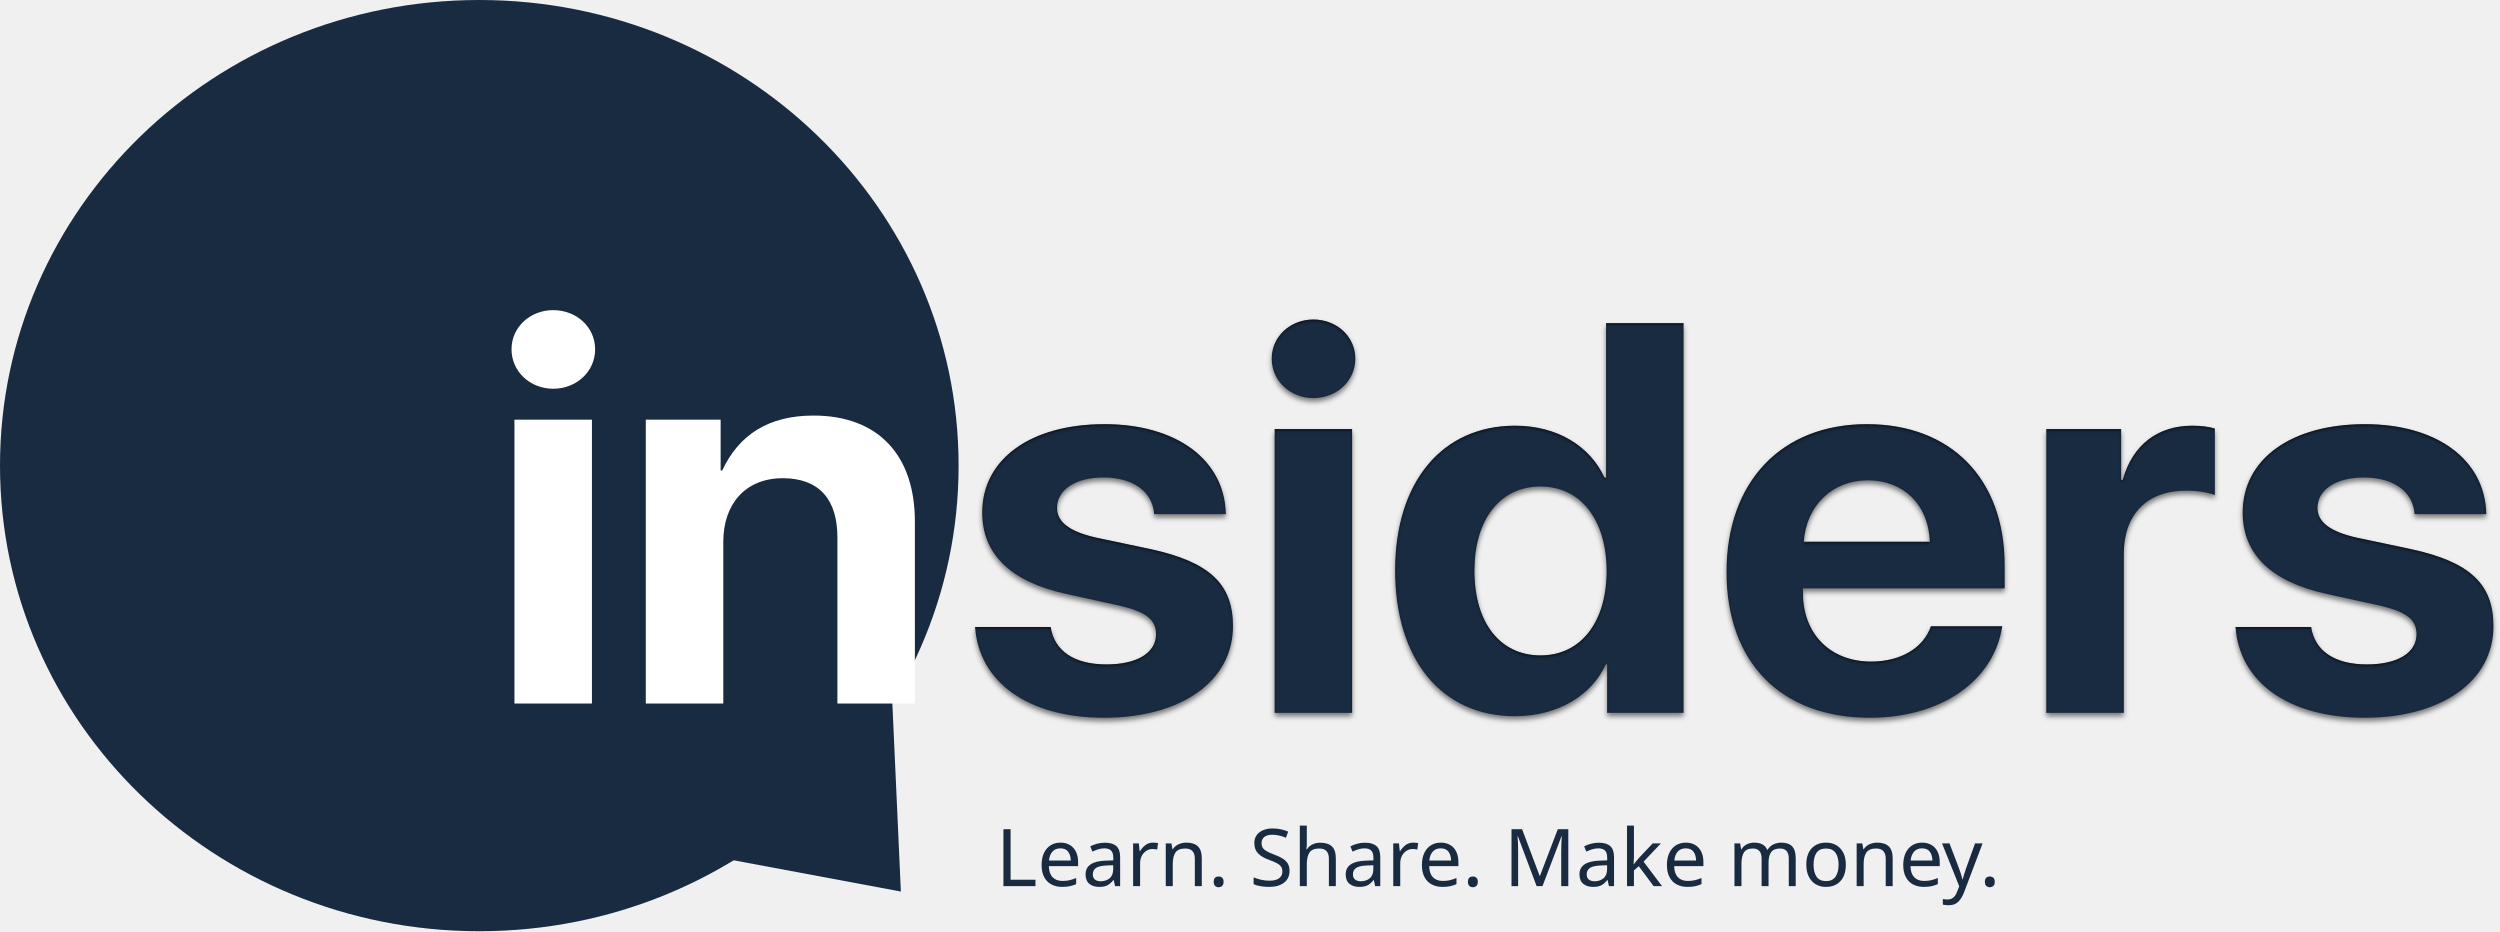
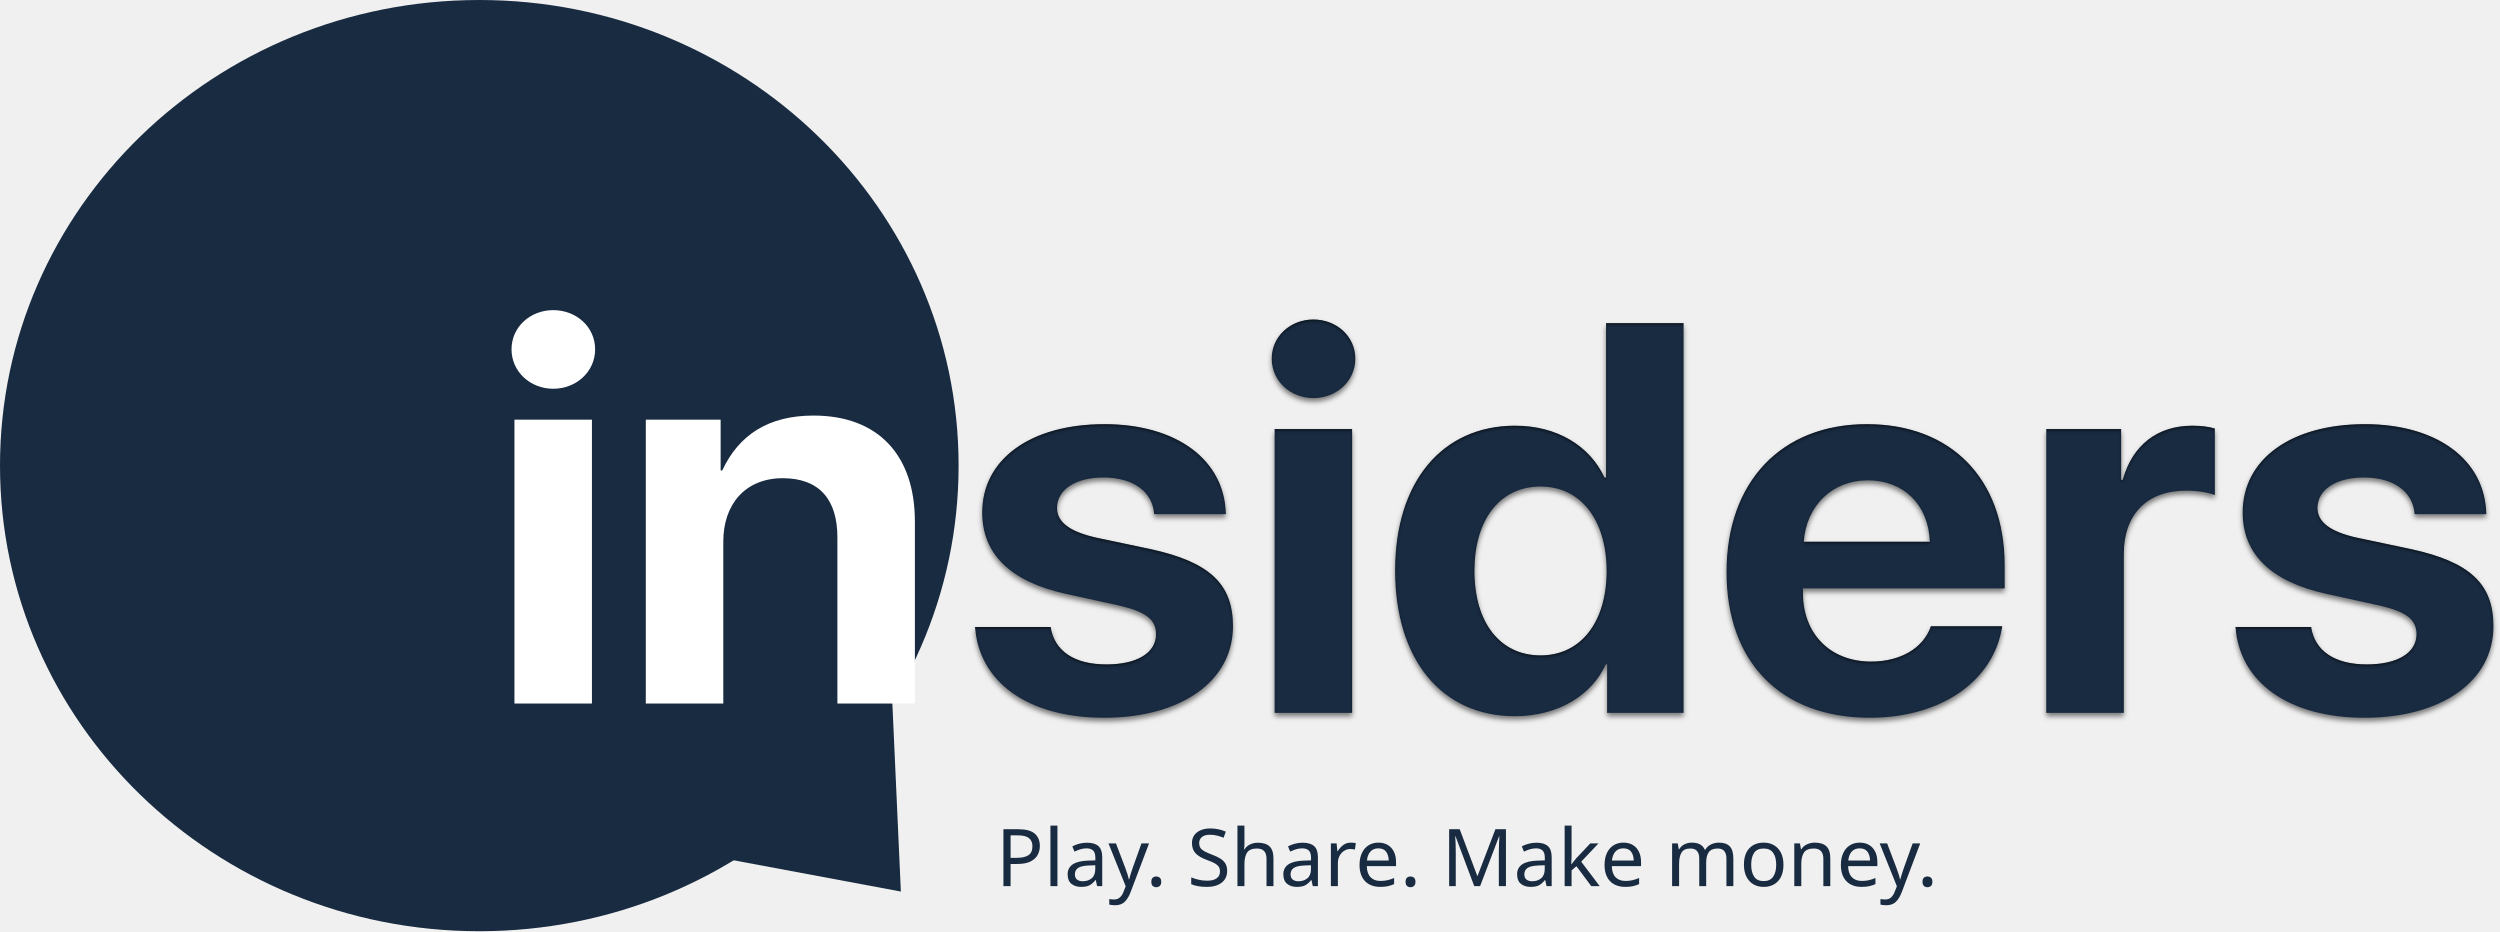
<svg xmlns="http://www.w3.org/2000/svg" xmlns:xlink="http://www.w3.org/1999/xlink" width="1446px" height="539px" viewBox="0 0 1446 539" version="1.1">
  <defs>
    <path d="M568.11,296.475 C568.11,320.48 584.533,336.434 616.305,343.442 L647.462,350.3 C662.811,353.879 668.643,358.352 668.643,366.85 C668.643,377.586 657.746,384.295 639.942,384.295 C621.37,384.295 609.858,376.542 607.71,362.676 L563.966,362.676 C566.269,394.285 594.203,415.159 638.714,415.159 C682.917,415.159 713.154,394.136 713.154,362.228 C713.154,337.776 699.647,325.102 665.727,317.647 L633.956,310.938 C618.761,307.509 611.393,301.992 611.393,293.791 C611.393,283.205 622.137,276.198 638.253,276.198 C655.444,276.198 666.648,284.398 667.569,297.37 L709.01,297.37 C708.396,266.059 680.615,245.334 638.867,245.334 C596.045,245.334 568.11,265.612 568.11,296.475 Z M737.251,412.326 L782.069,412.326 L782.069,248.167 L737.251,248.167 L737.251,412.326 Z M759.66,230.275 C773.013,230.275 783.911,220.434 783.911,207.463 C783.911,194.491 773.013,184.799 759.66,184.799 C746.46,184.799 735.563,194.491 735.563,207.463 C735.563,220.434 746.46,230.275 759.66,230.275 Z M876.155,414.264 C834.1,414.264 806.934,381.76 806.934,330.023 C806.934,278.583 834.254,246.229 876.309,246.229 C900.713,246.229 919.592,258.007 928.033,276.198 L928.954,276.198 L928.954,186.887 L973.772,186.887 L973.772,412.326 L929.568,412.326 L929.568,384.295 L928.801,384.295 C920.513,402.336 901.02,414.264 876.155,414.264 Z M891.043,281.416 C867.714,281.416 852.826,300.352 852.826,330.172 C852.826,360.29 867.714,379.077 891.043,379.077 C914.22,379.077 929.261,359.992 929.261,330.321 C929.261,300.65 914.22,281.416 891.043,281.416 Z M1080.291,277.838 C1059.877,277.838 1044.836,292.3 1043.301,313.324 L1116.206,313.324 C1115.439,291.853 1101.011,277.838 1080.291,277.838 Z M1116.82,362.228 L1158.108,362.228 C1153.196,393.987 1122.653,415.159 1081.519,415.159 C1030.101,415.159 998.637,383.102 998.637,330.917 C998.637,278.732 1030.255,245.334 1079.83,245.334 C1128.485,245.334 1159.489,276.943 1159.489,326.892 L1159.489,340.311 L1042.84,340.311 L1042.84,342.994 C1042.84,366.701 1058.649,382.655 1082.286,382.655 C1099.17,382.655 1112.523,374.902 1116.82,362.228 Z M1183.586,412.326 L1228.404,412.326 L1228.404,320.48 C1228.404,297.519 1241.757,283.802 1264.473,283.802 C1271.073,283.802 1277.212,284.845 1281.05,286.336 L1281.05,247.869 C1277.826,246.825 1273.222,246.229 1268.003,246.229 C1248.05,246.229 1233.469,257.262 1227.79,277.54 L1226.869,277.54 L1226.869,248.167 L1183.586,248.167 L1183.586,412.326 Z M1297.166,296.475 C1297.166,320.48 1313.589,336.434 1345.36,343.442 L1376.517,350.3 C1391.866,353.879 1397.698,358.352 1397.698,366.85 C1397.698,377.586 1386.801,384.295 1368.997,384.295 C1350.425,384.295 1338.914,376.542 1336.765,362.676 L1293.021,362.676 C1295.324,394.285 1323.258,415.159 1367.769,415.159 C1411.973,415.159 1442.209,394.136 1442.209,362.228 C1442.209,337.776 1428.702,325.102 1394.782,317.647 L1363.011,310.938 C1347.816,307.509 1340.448,301.992 1340.448,293.791 C1340.448,283.205 1351.192,276.198 1367.308,276.198 C1384.499,276.198 1395.703,284.398 1396.624,297.37 L1438.065,297.37 C1437.451,266.059 1409.67,245.334 1367.922,245.334 C1325.1,245.334 1297.166,265.612 1297.166,296.475 Z" id="path-1" />
    <filter x="-0.6%" y="-1.5%" width="101.3%" height="104.8%" filterUnits="objectBoundingBox" id="filter-2">
      <feOffset dx="0" dy="2" in="SourceAlpha" result="shadowOffsetOuter1" />
      <feGaussianBlur stdDeviation="1.5" in="shadowOffsetOuter1" result="shadowBlurOuter1" />
      <feColorMatrix values="0 0 0 0 0   0 0 0 0 0   0 0 0 0 0  0 0 0 0.5 0" type="matrix" in="shadowBlurOuter1" />
    </filter>
    <filter x="-0.5%" y="-1.1%" width="101.0%" height="103.9%" filterUnits="objectBoundingBox" id="filter-3">
      <feGaussianBlur stdDeviation="1" in="SourceAlpha" result="shadowBlurInner1" />
      <feOffset dx="0" dy="1" in="shadowBlurInner1" result="shadowOffsetInner1" />
      <feComposite in="shadowOffsetInner1" in2="SourceAlpha" operator="arithmetic" k2="-1" k3="1" result="shadowInnerInner1" />
      <feColorMatrix values="0 0 0 0 0   0 0 0 0 0   0 0 0 0 0  0 0 0 0.5 0" type="matrix" in="shadowInnerInner1" />
    </filter>
  </defs>
  <g id="Page-5" stroke="none" stroke-width="1" fill="none" fill-rule="evenodd">
    <g id="Group-10">
      <ellipse id="Oval" fill="#192B41" cx="277.229" cy="269.308" rx="277.229" ry="269.308" />
      <polygon id="Triangle" fill="#192B41" transform="translate(488.9446, 478.7257) rotate(139) translate(-488.9446, -478.7257) " points="488.945 429.77 566.582 527.682 411.307 527.682" />
      <path d="M297.557,406.907 L342.375,406.907 L342.375,242.748 L297.557,242.748 L297.557,406.907 Z M319.966,224.856 C333.319,224.856 344.216,215.015 344.216,202.043 C344.216,189.072 333.319,179.38 319.966,179.38 C306.766,179.38 295.869,189.072 295.869,202.043 C295.869,215.015 306.766,224.856 319.966,224.856 Z M373.532,406.907 L418.35,406.907 L418.35,313.272 C418.35,291.503 431.243,276.593 452.73,276.593 C473.911,276.593 484.348,288.969 484.348,310.737 L484.348,406.907 L529.166,406.907 L529.166,301.642 C529.166,263.324 507.985,240.362 470.535,240.362 C444.596,240.362 427.405,251.396 417.736,272.12 L416.815,272.12 L416.815,242.748 L373.532,242.748 L373.532,406.907 Z" id="in" fill="#FFFFFF" />
      <g id="siders">
        <use fill="black" fill-opacity="1" filter="url(#filter-2)" xlink:href="#path-1" />
        <use fill="#192B41" fill-rule="evenodd" xlink:href="#path-1" />
        <use fill="black" fill-opacity="1" filter="url(#filter-3)" xlink:href="#path-1" />
      </g>
-       <text id="Learn.-Share.-Make-m" font-family="LucidaGrande, Lucida Grande" font-size="46.08" font-weight="normal" letter-spacing="-0.145" fill="#192B41">
-         <tspan x="575.917" y="512.533">Learn. Share. Make money.</tspan>
+       <text id="Play.-Share.-Make-mo" font-family="LucidaGrande, Lucida Grande" font-size="46.08" font-weight="normal" letter-spacing="-0.145" fill="#192B41">
+         <tspan x="575.917" y="512.533">Play. Share. Make money.</tspan>
      </text>
    </g>
  </g>
</svg>
